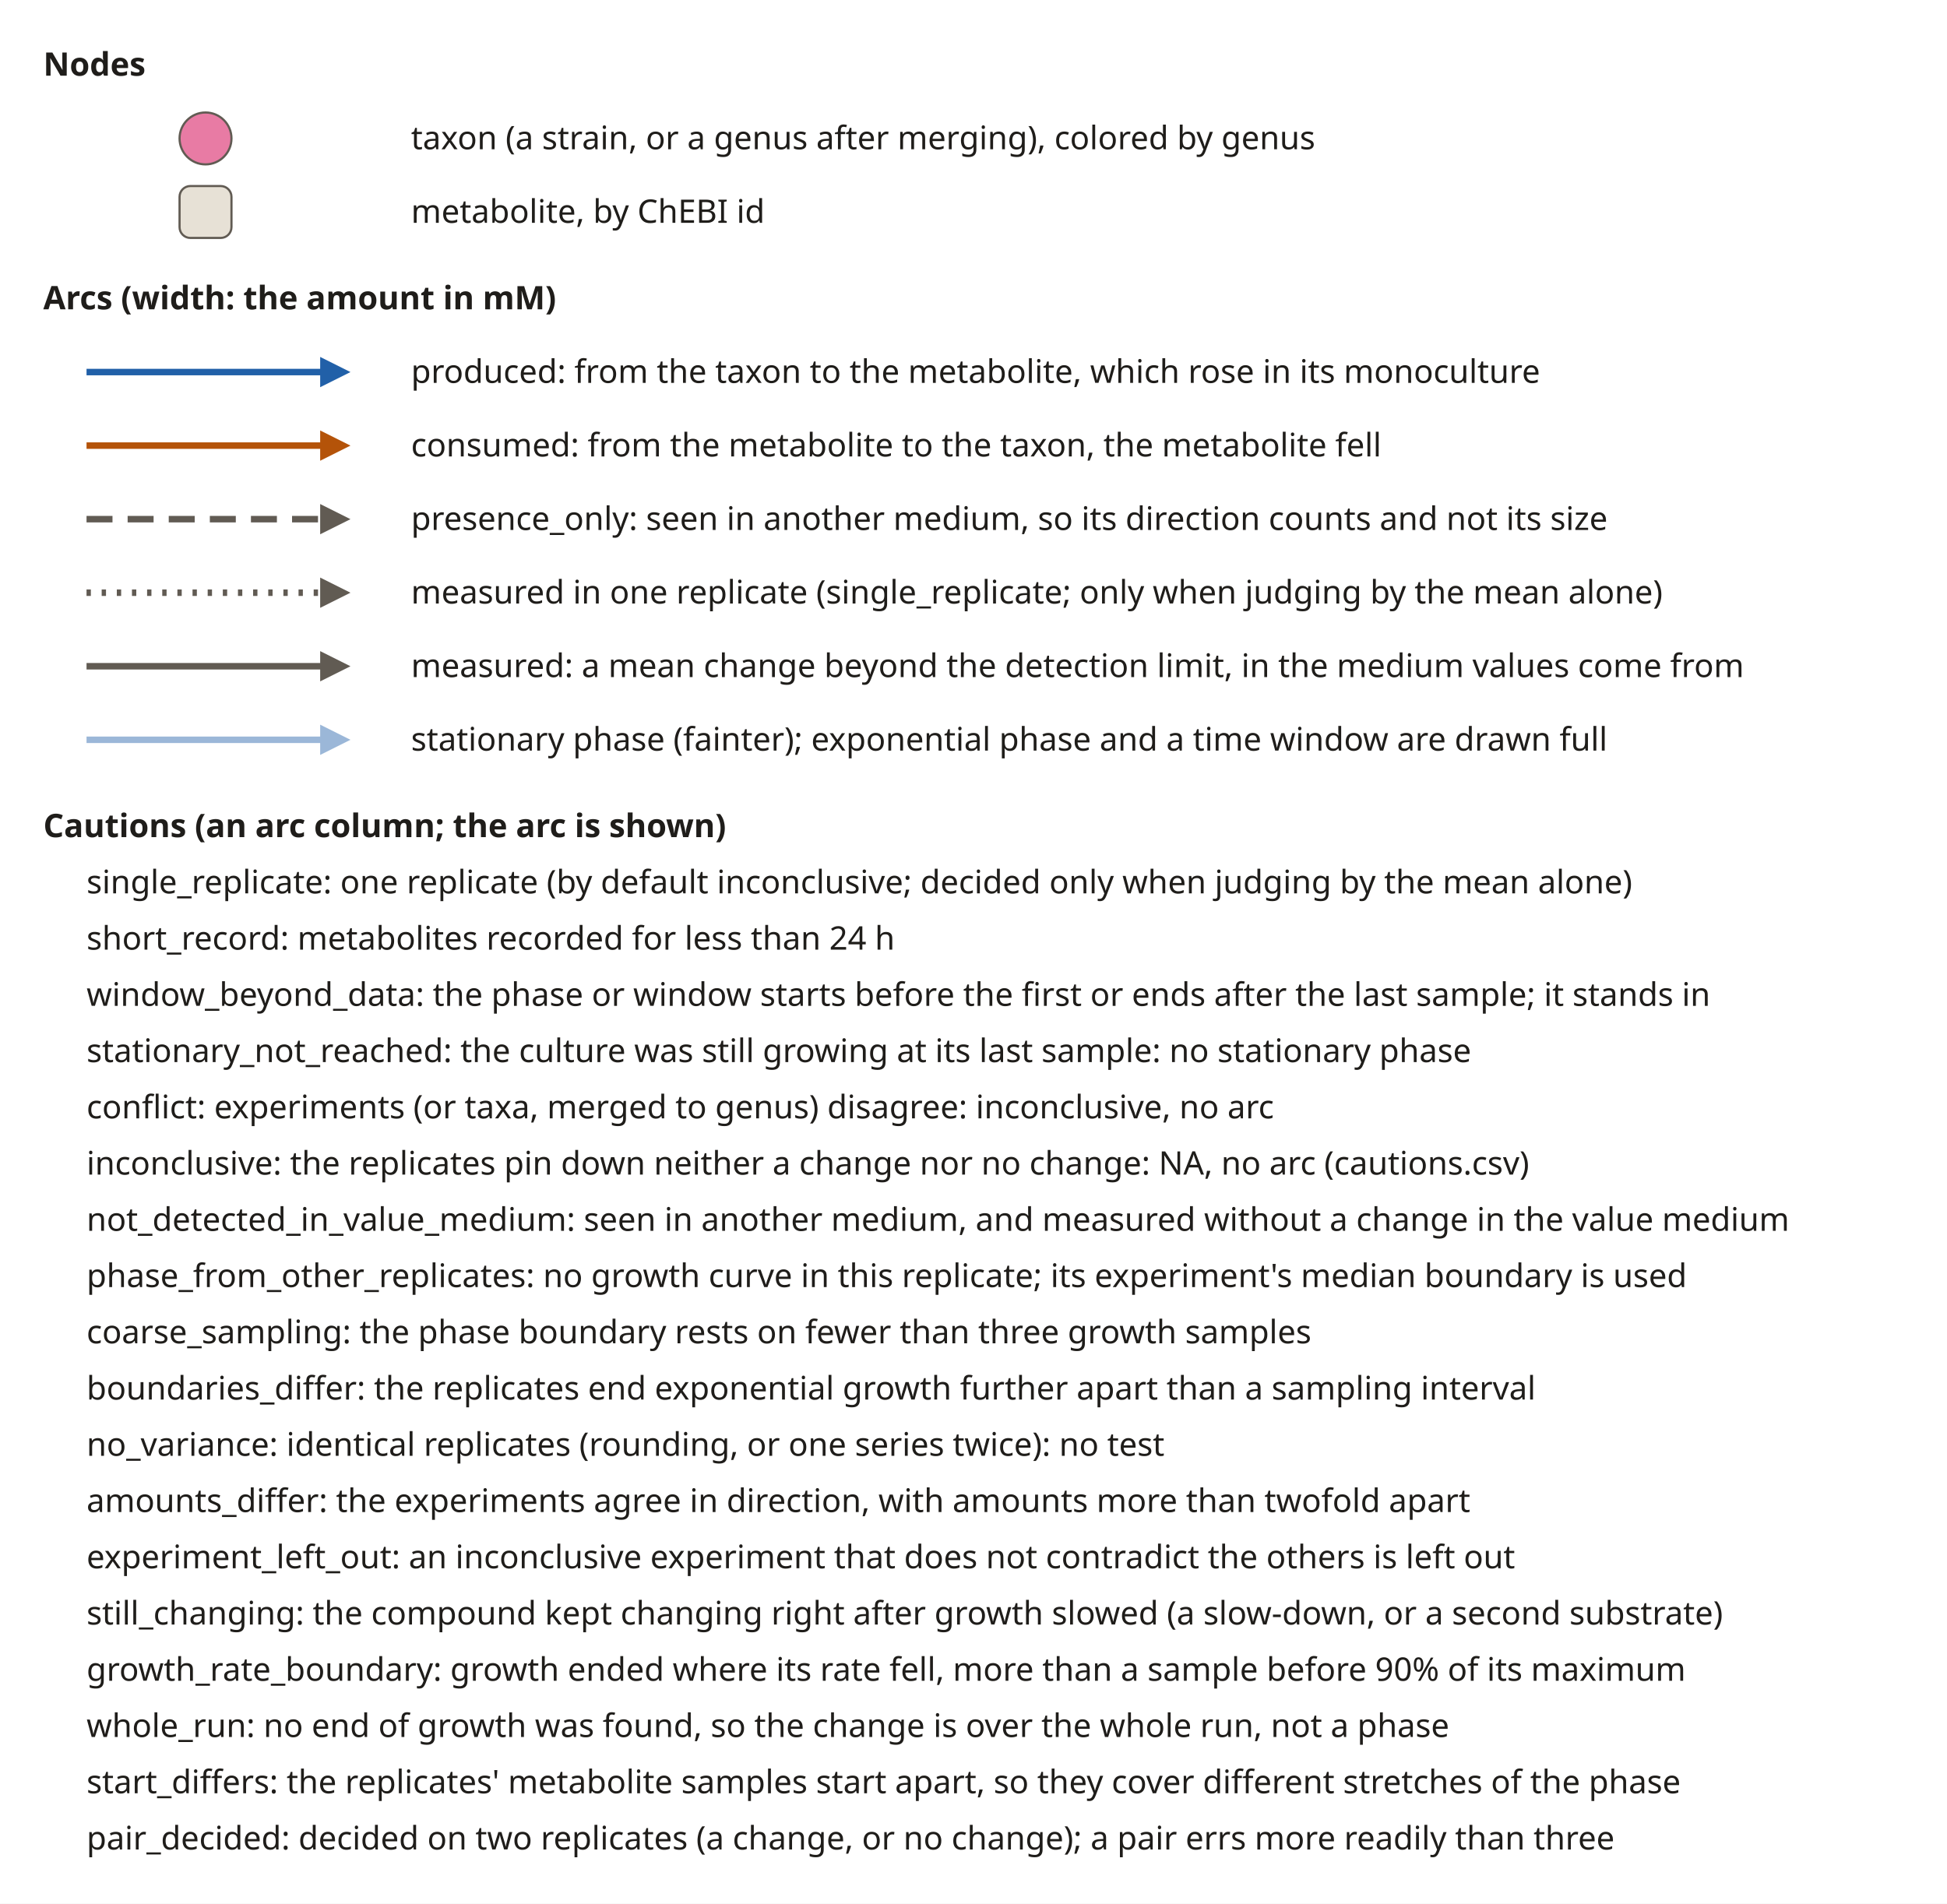
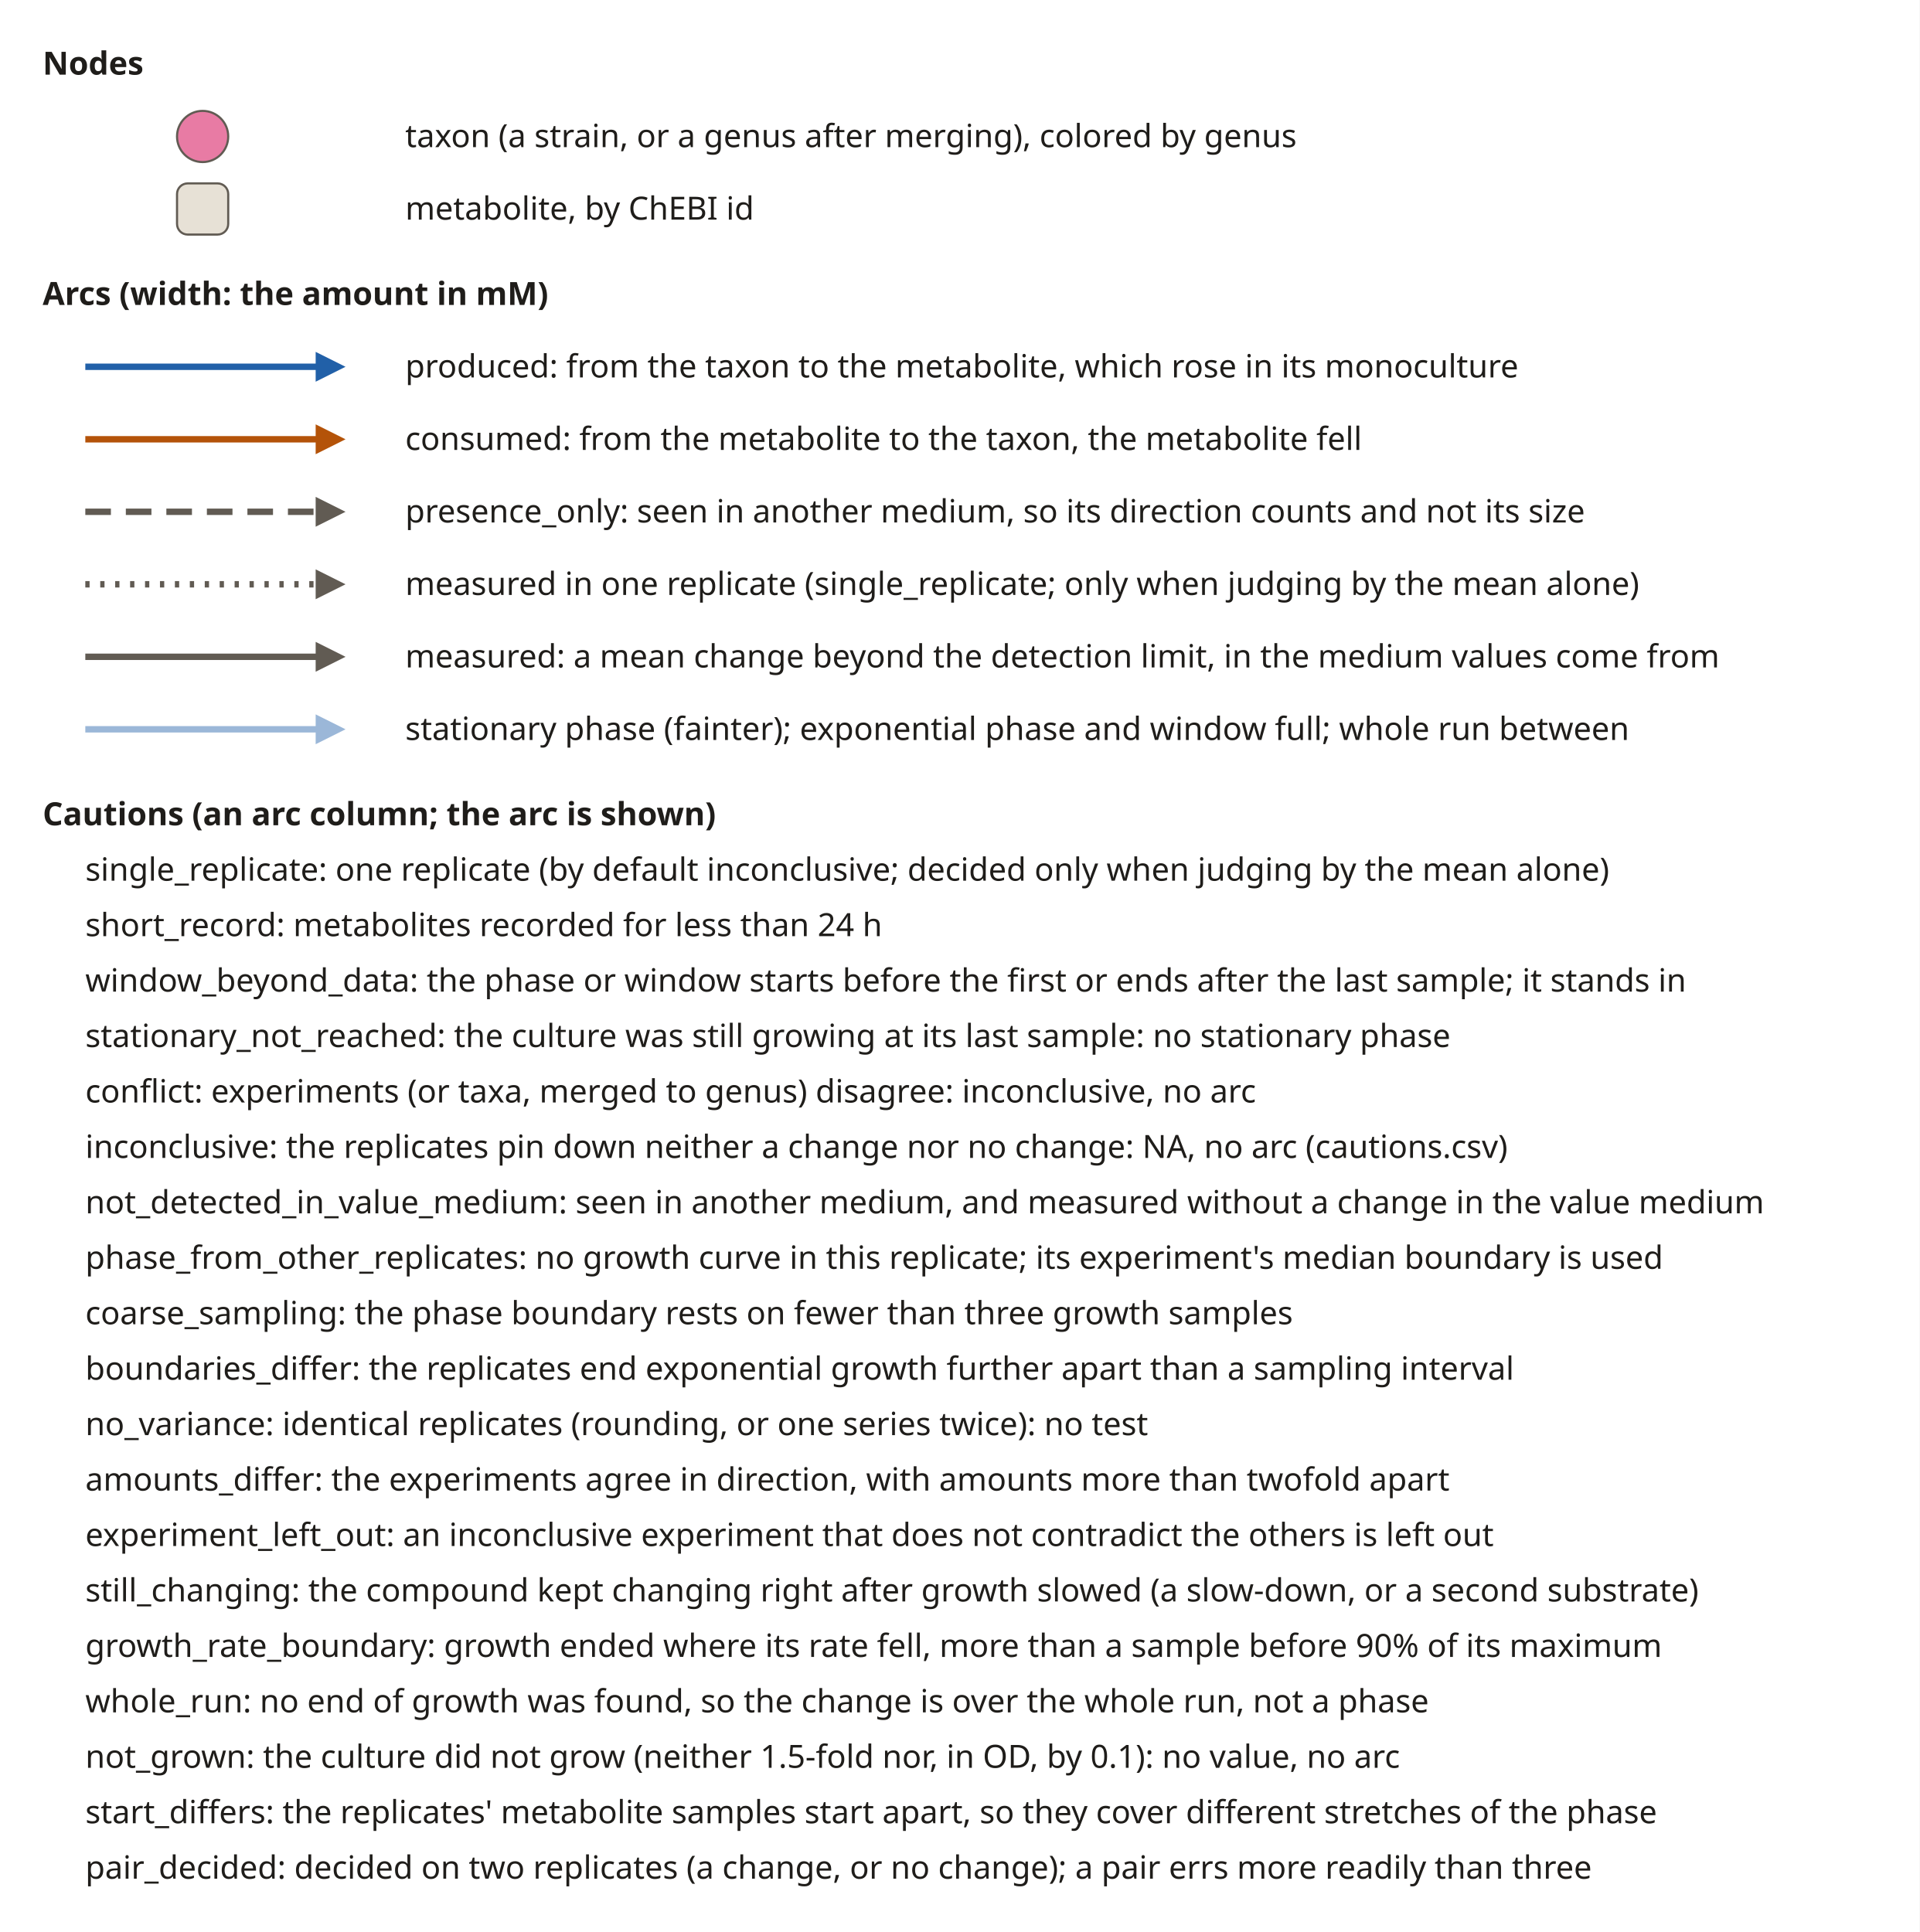
- <svg xmlns="http://www.w3.org/2000/svg" viewBox="0 0 900 880" width="900" height="880" role="img" aria-label="foodnet legend">
-   <rect width="900" height="880" fill="#ffffff" />
+ <svg xmlns="http://www.w3.org/2000/svg" viewBox="0 0 900 906" width="900" height="906" role="img" aria-label="foodnet legend">
+   <rect width="900" height="906" fill="#ffffff" />
  <text x="20" y="35" font-size="15" font-weight="600" fill="#1F1D1A" font-family="system-ui, sans-serif">Nodes</text>
  <circle cx="95" cy="64" r="12" fill="#E87BA4" stroke="#615B53" />
  <text x="190" y="69" font-size="15" font-weight="normal" fill="#1F1D1A" font-family="system-ui, sans-serif">taxon (a strain, or a genus after merging), colored by genus</text>
  <rect x="83" y="86" width="24" height="24" rx="5" fill="#E7E1D6" stroke="#615B53" />
  <text x="190" y="103" font-size="15" font-weight="normal" fill="#1F1D1A" font-family="system-ui, sans-serif">metabolite, by ChEBI id</text>
  <text x="20" y="143" font-size="15" font-weight="600" fill="#1F1D1A" font-family="system-ui, sans-serif">Arcs (width: the amount in mM)</text>
  <g opacity="1.0">
    <line x1="40" y1="172" x2="150" y2="172" stroke="#2160A8" stroke-width="3.0" />
    <path d="M 162 172 L 148 165 L 148 179 z" fill="#2160A8" />
  </g>
  <text x="190" y="177" font-size="15" font-weight="normal" fill="#1F1D1A" font-family="system-ui, sans-serif">produced: from the taxon to the metabolite, which rose in its monoculture</text>
  <g opacity="1.0">
    <line x1="40" y1="206" x2="150" y2="206" stroke="#B45309" stroke-width="3.0" />
    <path d="M 162 206 L 148 199 L 148 213 z" fill="#B45309" />
  </g>
  <text x="190" y="211" font-size="15" font-weight="normal" fill="#1F1D1A" font-family="system-ui, sans-serif">consumed: from the metabolite to the taxon, the metabolite fell</text>
  <g opacity="1.0">
    <line x1="40" y1="240" x2="150" y2="240" stroke="#615B53" stroke-width="3.0" stroke-dasharray="12 7" />
    <path d="M 162 240 L 148 233 L 148 247 z" fill="#615B53" />
  </g>
  <text x="190" y="245" font-size="15" font-weight="normal" fill="#1F1D1A" font-family="system-ui, sans-serif">presence_only: seen in another medium, so its direction counts and not its size</text>
  <g opacity="1.0">
    <line x1="40" y1="274" x2="150" y2="274" stroke="#615B53" stroke-width="3.0" stroke-dasharray="2 5" />
    <path d="M 162 274 L 148 267 L 148 281 z" fill="#615B53" />
  </g>
  <text x="190" y="279" font-size="15" font-weight="normal" fill="#1F1D1A" font-family="system-ui, sans-serif">measured in one replicate (single_replicate; only when judging by the mean alone)</text>
  <g opacity="1.0">
    <line x1="40" y1="308" x2="150" y2="308" stroke="#615B53" stroke-width="3.0" />
    <path d="M 162 308 L 148 301 L 148 315 z" fill="#615B53" />
  </g>
  <text x="190" y="313" font-size="15" font-weight="normal" fill="#1F1D1A" font-family="system-ui, sans-serif">measured: a mean change beyond the detection limit, in the medium values come from</text>
  <g opacity="0.45">
    <line x1="40" y1="342" x2="150" y2="342" stroke="#2160A8" stroke-width="3.0" />
    <path d="M 162 342 L 148 335 L 148 349 z" fill="#2160A8" />
  </g>
-   <text x="190" y="347" font-size="15" font-weight="normal" fill="#1F1D1A" font-family="system-ui, sans-serif">stationary phase (fainter); exponential phase and a time window are drawn full</text>
+   <text x="190" y="347" font-size="15" font-weight="normal" fill="#1F1D1A" font-family="system-ui, sans-serif">stationary phase (fainter); exponential phase and window full; whole run between</text>
  <text x="20" y="387" font-size="15" font-weight="600" fill="#1F1D1A" font-family="system-ui, sans-serif">Cautions (an arc column; the arc is shown)</text>
  <text x="40" y="413" font-size="15" font-weight="normal" fill="#1F1D1A" font-family="system-ui, sans-serif">single_replicate: one replicate (by default inconclusive; decided only when judging by the mean alone)</text>
  <text x="40" y="439" font-size="15" font-weight="normal" fill="#1F1D1A" font-family="system-ui, sans-serif">short_record: metabolites recorded for less than 24 h</text>
  <text x="40" y="465" font-size="15" font-weight="normal" fill="#1F1D1A" font-family="system-ui, sans-serif">window_beyond_data: the phase or window starts before the first or ends after the last sample; it stands in</text>
  <text x="40" y="491" font-size="15" font-weight="normal" fill="#1F1D1A" font-family="system-ui, sans-serif">stationary_not_reached: the culture was still growing at its last sample: no stationary phase</text>
  <text x="40" y="517" font-size="15" font-weight="normal" fill="#1F1D1A" font-family="system-ui, sans-serif">conflict: experiments (or taxa, merged to genus) disagree: inconclusive, no arc</text>
  <text x="40" y="543" font-size="15" font-weight="normal" fill="#1F1D1A" font-family="system-ui, sans-serif">inconclusive: the replicates pin down neither a change nor no change: NA, no arc (cautions.csv)</text>
  <text x="40" y="569" font-size="15" font-weight="normal" fill="#1F1D1A" font-family="system-ui, sans-serif">not_detected_in_value_medium: seen in another medium, and measured without a change in the value medium</text>
  <text x="40" y="595" font-size="15" font-weight="normal" fill="#1F1D1A" font-family="system-ui, sans-serif">phase_from_other_replicates: no growth curve in this replicate; its experiment's median boundary is used</text>
  <text x="40" y="621" font-size="15" font-weight="normal" fill="#1F1D1A" font-family="system-ui, sans-serif">coarse_sampling: the phase boundary rests on fewer than three growth samples</text>
  <text x="40" y="647" font-size="15" font-weight="normal" fill="#1F1D1A" font-family="system-ui, sans-serif">boundaries_differ: the replicates end exponential growth further apart than a sampling interval</text>
  <text x="40" y="673" font-size="15" font-weight="normal" fill="#1F1D1A" font-family="system-ui, sans-serif">no_variance: identical replicates (rounding, or one series twice): no test</text>
  <text x="40" y="699" font-size="15" font-weight="normal" fill="#1F1D1A" font-family="system-ui, sans-serif">amounts_differ: the experiments agree in direction, with amounts more than twofold apart</text>
  <text x="40" y="725" font-size="15" font-weight="normal" fill="#1F1D1A" font-family="system-ui, sans-serif">experiment_left_out: an inconclusive experiment that does not contradict the others is left out</text>
  <text x="40" y="751" font-size="15" font-weight="normal" fill="#1F1D1A" font-family="system-ui, sans-serif">still_changing: the compound kept changing right after growth slowed (a slow-down, or a second substrate)</text>
  <text x="40" y="777" font-size="15" font-weight="normal" fill="#1F1D1A" font-family="system-ui, sans-serif">growth_rate_boundary: growth ended where its rate fell, more than a sample before 90% of its maximum</text>
  <text x="40" y="803" font-size="15" font-weight="normal" fill="#1F1D1A" font-family="system-ui, sans-serif">whole_run: no end of growth was found, so the change is over the whole run, not a phase</text>
-   <text x="40" y="829" font-size="15" font-weight="normal" fill="#1F1D1A" font-family="system-ui, sans-serif">start_differs: the replicates' metabolite samples start apart, so they cover different stretches of the phase</text>
-   <text x="40" y="855" font-size="15" font-weight="normal" fill="#1F1D1A" font-family="system-ui, sans-serif">pair_decided: decided on two replicates (a change, or no change); a pair errs more readily than three</text>
+   <text x="40" y="829" font-size="15" font-weight="normal" fill="#1F1D1A" font-family="system-ui, sans-serif">not_grown: the culture did not grow (neither 1.5-fold nor, in OD, by 0.1): no value, no arc</text>
+   <text x="40" y="855" font-size="15" font-weight="normal" fill="#1F1D1A" font-family="system-ui, sans-serif">start_differs: the replicates' metabolite samples start apart, so they cover different stretches of the phase</text>
+   <text x="40" y="881" font-size="15" font-weight="normal" fill="#1F1D1A" font-family="system-ui, sans-serif">pair_decided: decided on two replicates (a change, or no change); a pair errs more readily than three</text>
</svg>
